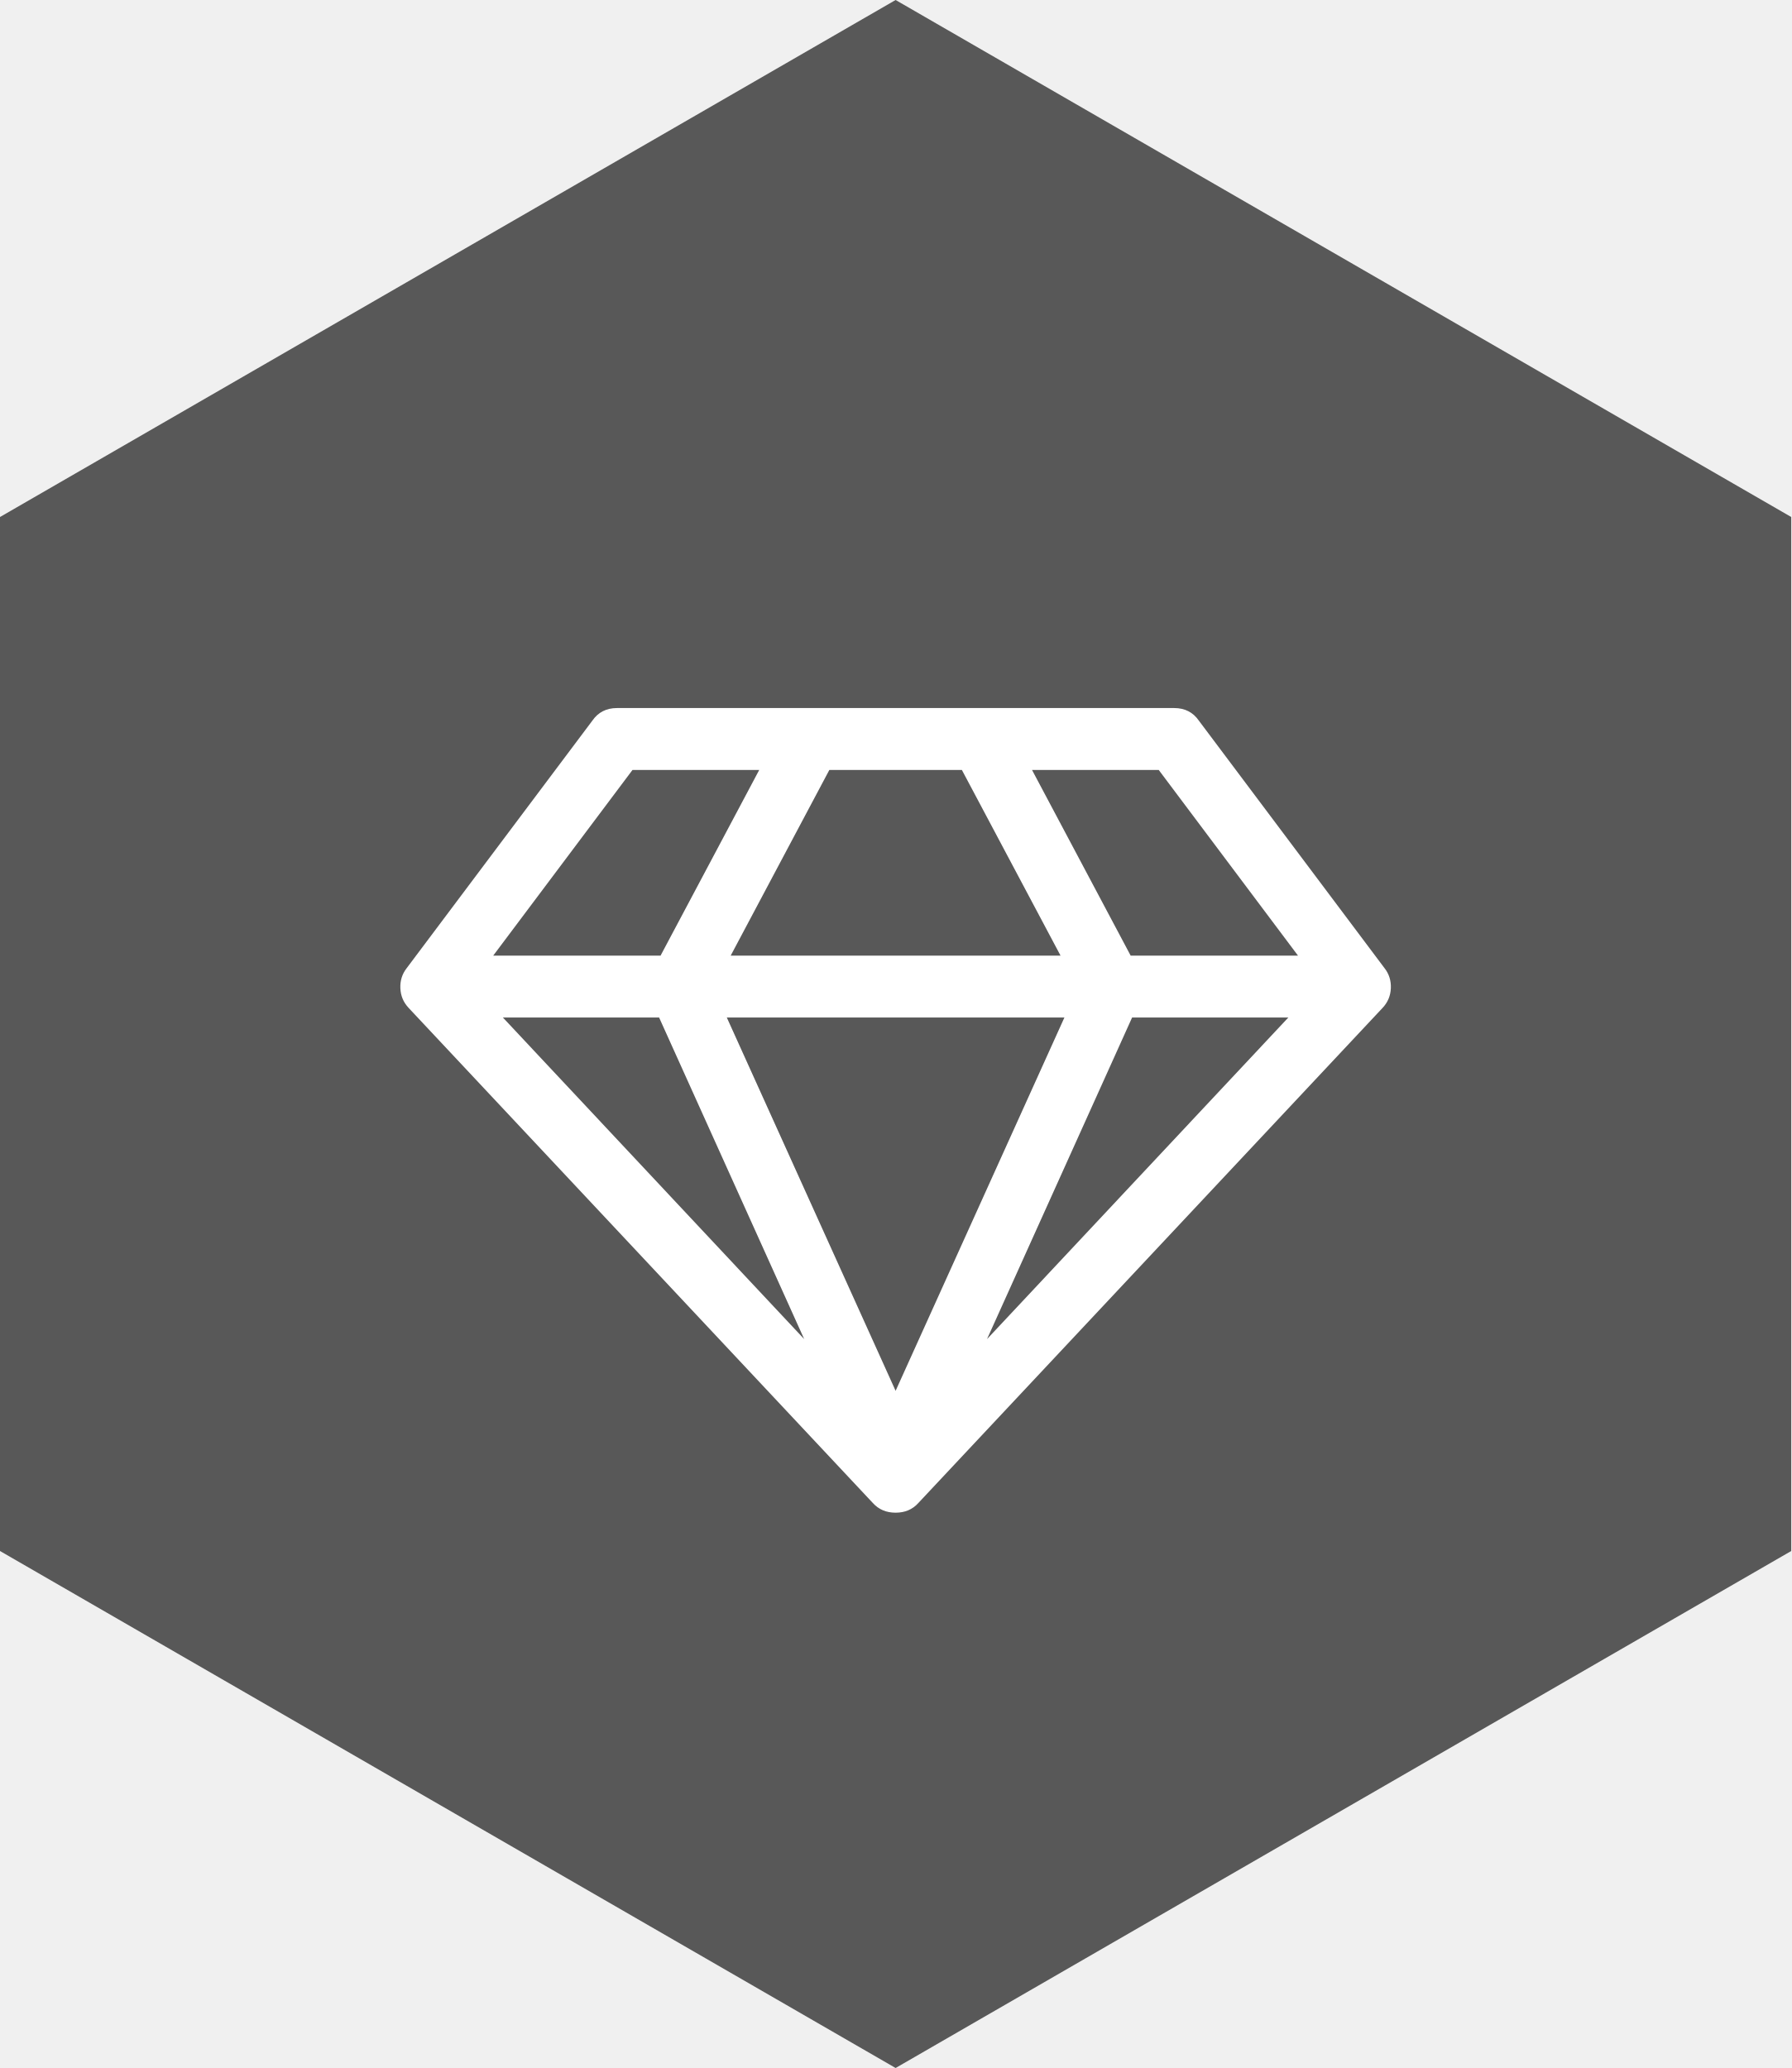
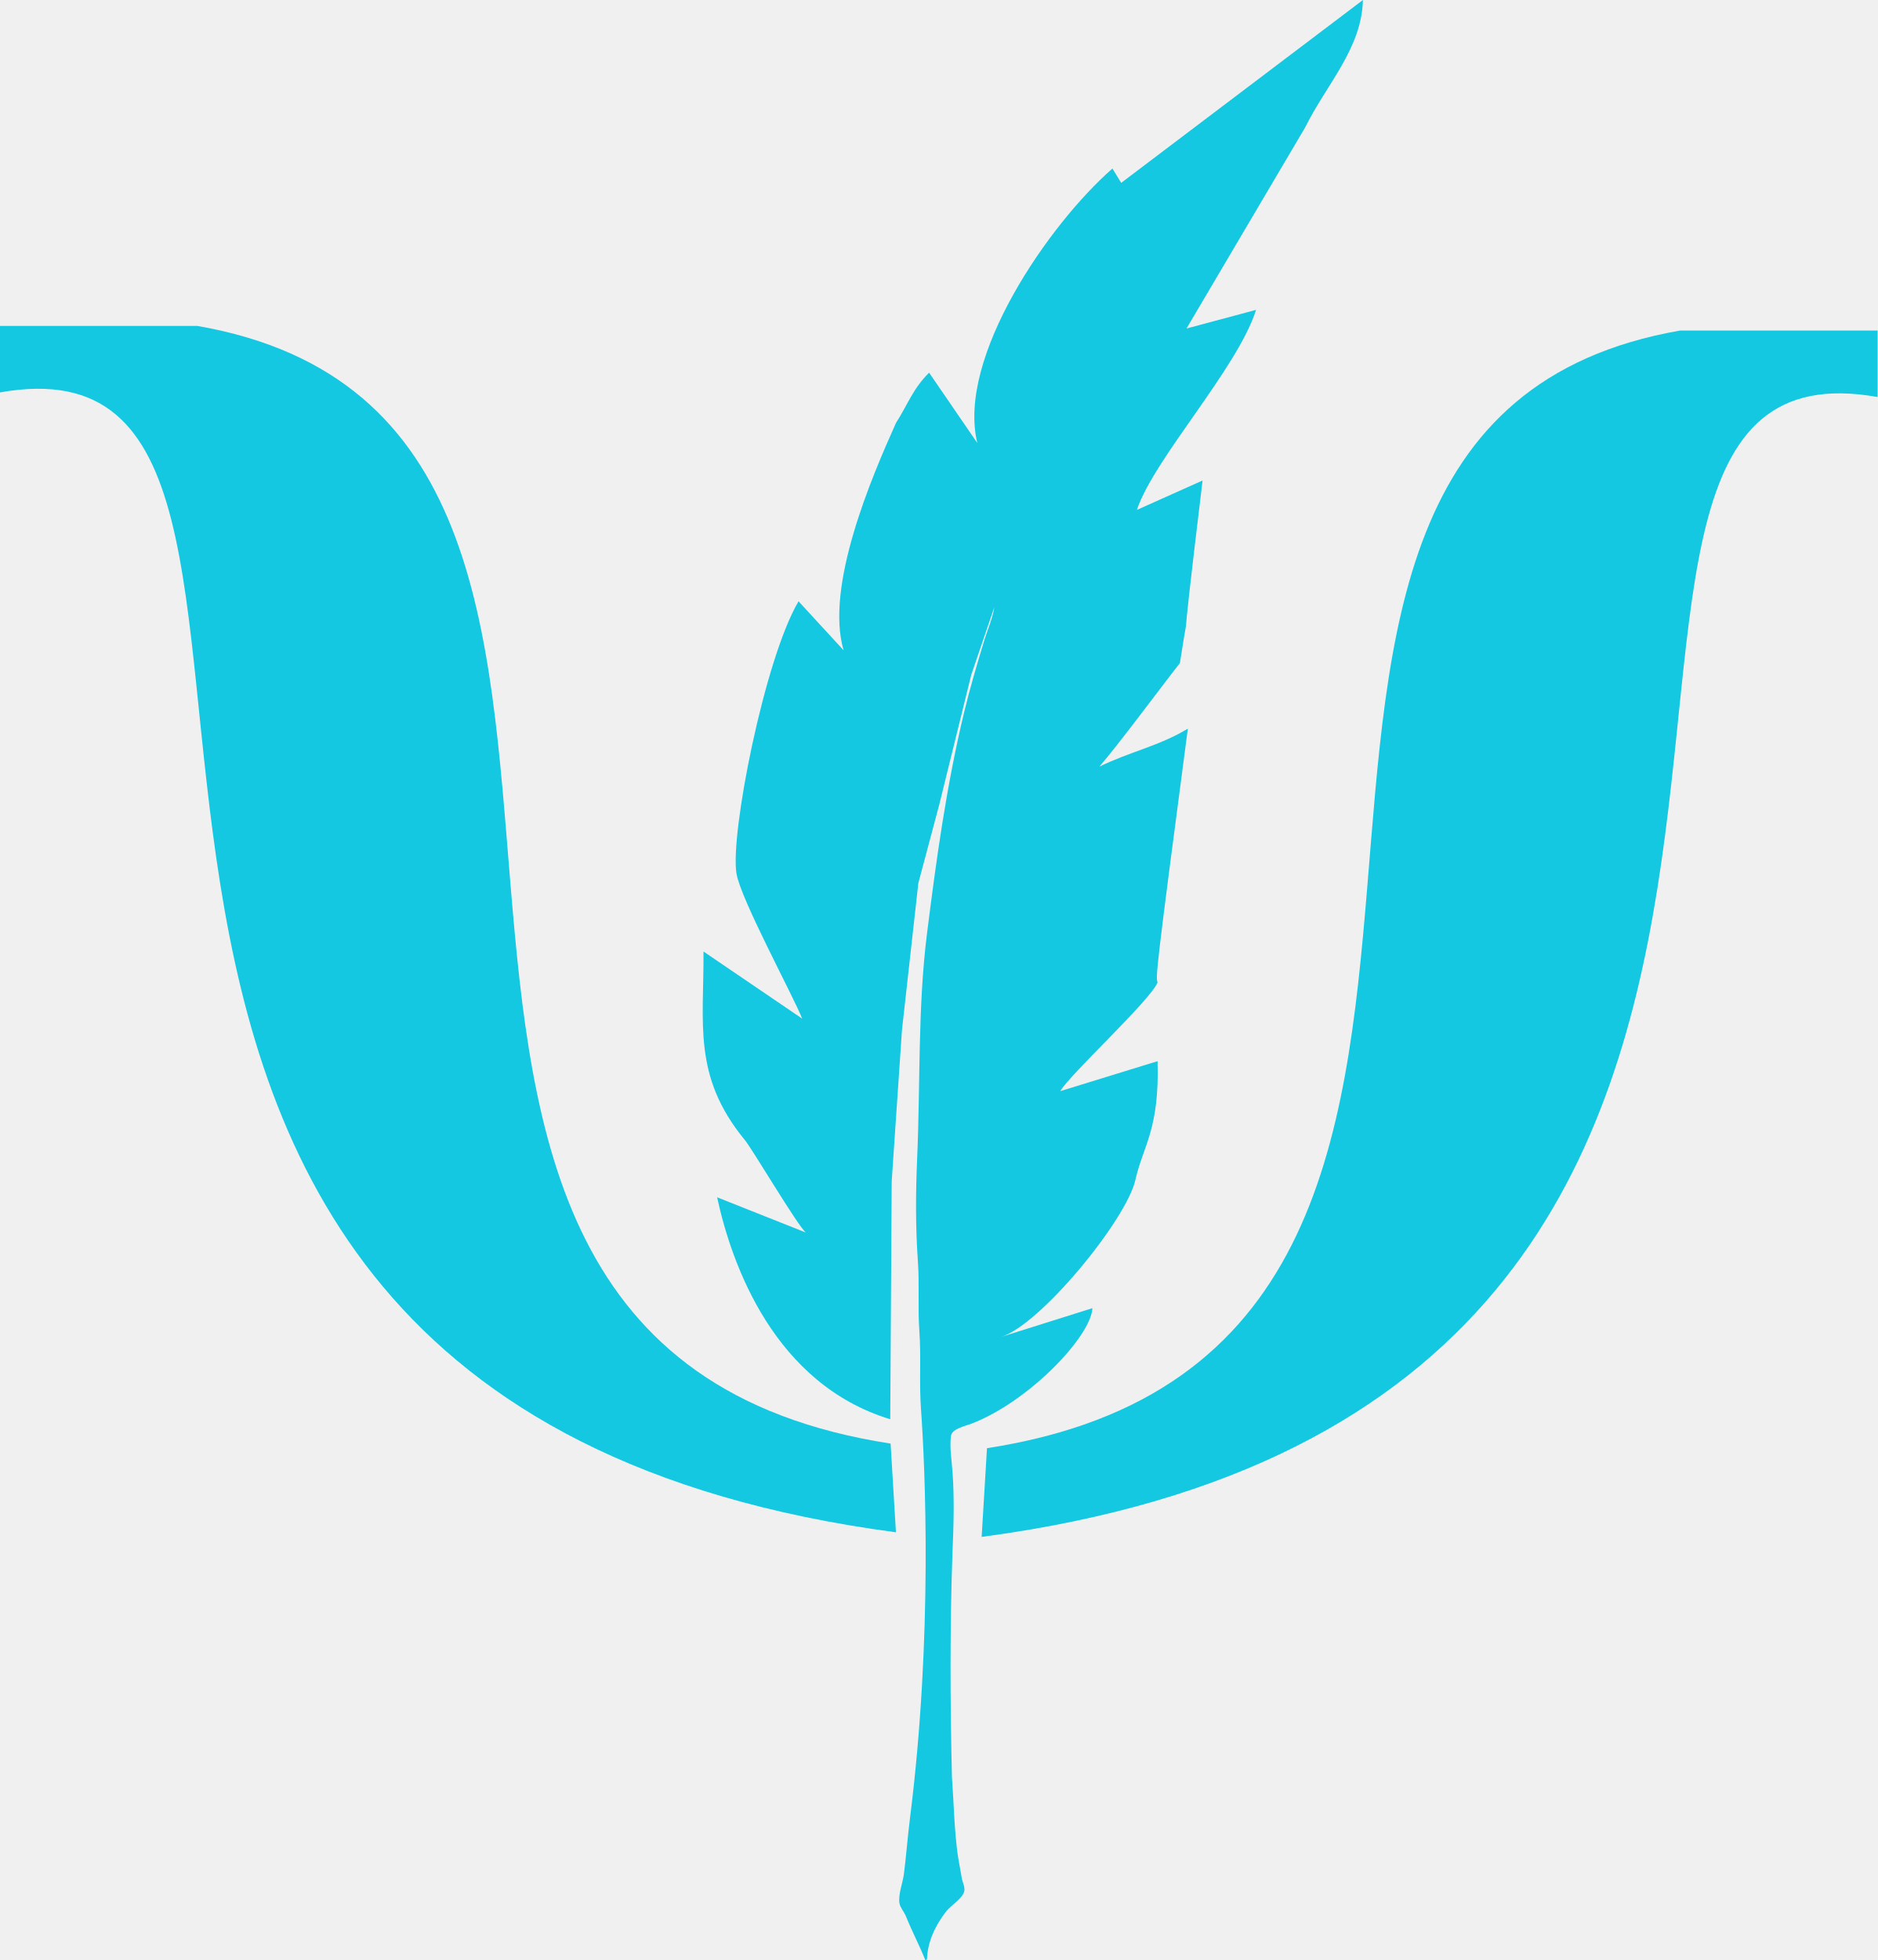
- <svg xmlns="http://www.w3.org/2000/svg" version="1.1" id="Layer_1" x="0px" y="0px" width="149.167px" height="172.243px" viewBox="0 0 149.167 172.243" enable-background="new 0 0 149.167 172.243" xml:space="preserve">
-   <polygon fill="#585858" points="149.167,129.183 74.583,172.243 0,129.183 0,43.061 74.583,0 149.167,43.061 " />
-   <path fill="#FFFFFF" d="M41.88,84.75l25.09,26.783L54.889,84.75H41.88z M74.583,115.841L88.64,84.75H60.527L74.583,115.841z   M55.009,79.594l8.217-15.466H52.673l-11.6,15.466H55.009z M82.196,111.533l25.091-26.783h-13.01L82.196,111.533z M60.849,79.594  h27.469l-8.217-15.466H69.065L60.849,79.594z M94.157,79.594h13.936L96.494,64.128H85.942L94.157,79.594z M99.835,60.02  l15.467,20.621c0.376,0.483,0.55,1.04,0.523,1.671c-0.027,0.632-0.257,1.174-0.686,1.632l-38.664,41.243  c-0.483,0.536-1.113,0.804-1.893,0.804c-0.778,0-1.408-0.268-1.892-0.804L34.026,83.944c-0.429-0.457-0.658-1-0.685-1.632  c-0.027-0.631,0.147-1.188,0.523-1.671L49.331,60.02c0.484-0.699,1.168-1.047,2.054-1.047h46.398  C98.667,58.973,99.353,59.322,99.835,60.02z" />
+ <svg xmlns="http://www.w3.org/2000/svg" width="78.799mm" height="82.237mm" viewBox="0 0 78.799 82.237" version="1.1" id="svg1">
+   <defs id="defs1" />
+   <g id="layer1" transform="translate(10.84792,-93.66255)">
+     <path style="fill:#14c8e1;fill-opacity:1;stroke:none;stroke-width:0.073" d="m 36.207,101.334 -0.368,-0.6 c -2.651,2.313 -6.545,7.927 -5.671,11.516 l -2.023,-2.951 c -0.682,0.675 -0.884,1.316 -1.388,2.104 -1.031,2.294 -2.991,6.866 -2.2,9.545 l -1.892,-2.057 c -1.43,2.422 -2.876,9.773 -2.605,11.421 0.177,1.077 2.362,5.096 2.759,6.09 l -4.142,-2.816 c 0.018,3.023 -0.463,5.223 1.717,7.888 0.278,0.307 2.251,3.655 2.581,3.904 l -3.727,-1.48 c 0.623,2.88 2.422,7.836 7.266,9.313 l 0.061,-9.985 0.432,-6.355 0.686,-6.152 0.879,-3.301 1.342,-5.443 0.969,-2.842 c -0.074,0.485 -0.293,0.967 -0.436,1.442 -0.295,0.975 -0.586,1.953 -0.824,2.939 -0.748,3.096 -1.173,6.186 -1.566,9.315 -0.394,3.133 -0.276,6.308 -0.415,9.465 -0.062,1.411 -0.069,2.872 0.032,4.282 0.071,0.984 -0.009,1.975 0.063,2.958 0.077,1.076 -0.012,2.158 0.066,3.234 0.174,2.42 0.503,9.526 -0.458,17.16 -0.099,0.785 -0.158,1.573 -0.257,2.359 -0.048,0.38 -0.244,0.85 -0.188,1.231 0.027,0.172 0.202,0.373 0.271,0.544 0.251,0.627 0.565,1.214 0.814,1.84 l 0.071,-0.022 c 0.018,-0.718 0.336,-1.412 0.796,-2.008 0.2,-0.259 0.72,-0.566 0.771,-0.87 0.03,-0.18 -0.074,-0.35 -0.103,-0.524 -0.057,-0.35 -0.134,-0.701 -0.182,-1.055 -0.14,-1.056 -0.157,-2.124 -0.234,-3.185 -0.076,-3.135 -0.088,-6.283 0.021,-9.419 0.049,-1.112 0.083,-2.281 0.003,-3.393 -0.034,-0.477 -0.126,-1.029 -0.068,-1.503 0.04,-0.318 0.582,-0.417 0.879,-0.532 2.422,-0.939 5.002,-3.667 5.06,-4.841 l -3.851,1.212 c 1.653,-0.484 5.29,-4.934 5.658,-6.605 0.309,-1.4 1.016,-2.1 0.926,-4.97 l -4.082,1.257 c 0.39,-0.689 3.804,-3.832 4.084,-4.563 -0.084,-0.221 -0.078,-0.429 1.27,-10.647 -1.204,0.73 -2.397,0.954 -3.714,1.595 0.799,-0.918 2.633,-3.397 3.38,-4.345 0.61,-3.888 -0.229,2.093 0.952,-7.661 l -2.757,1.234 c 0.716,-2.15 4.223,-5.933 5.002,-8.393 l -2.92,0.782 4.983,-8.442 c 0.886,-1.797 2.374,-3.305 2.421,-5.341 m -15.149,24.682 -0.325,0.787 0.325,-0.787" id="path1-9-7-7-0" />
+     <path style="fill:#14c8e1;fill-opacity:1;stroke:none;stroke-width:0.27;stroke-linecap:square;stroke-linejoin:bevel" d="m -10.848,107.337 v 2.791 c 17.43,-3.121 -5.323,42.139 37.601,47.826 l -0.224,-3.722 C -0.902,150.006 21.114,111.465 -2.567,107.337 Z" id="path2-8-80-9-0-8" />
+     <path style="fill:#14c8e1;fill-opacity:1;stroke:none;stroke-width:0.27;stroke-linecap:square;stroke-linejoin:bevel" d="m 67.951,107.53 v 2.791 c -17.43,-3.121 5.323,42.139 -37.601,47.826 l 0.224,-3.722 c 27.431,-4.226 5.416,-42.767 29.096,-46.895 z" id="path2-8-9-1-7-5-5" />
+   </g>
</svg>
